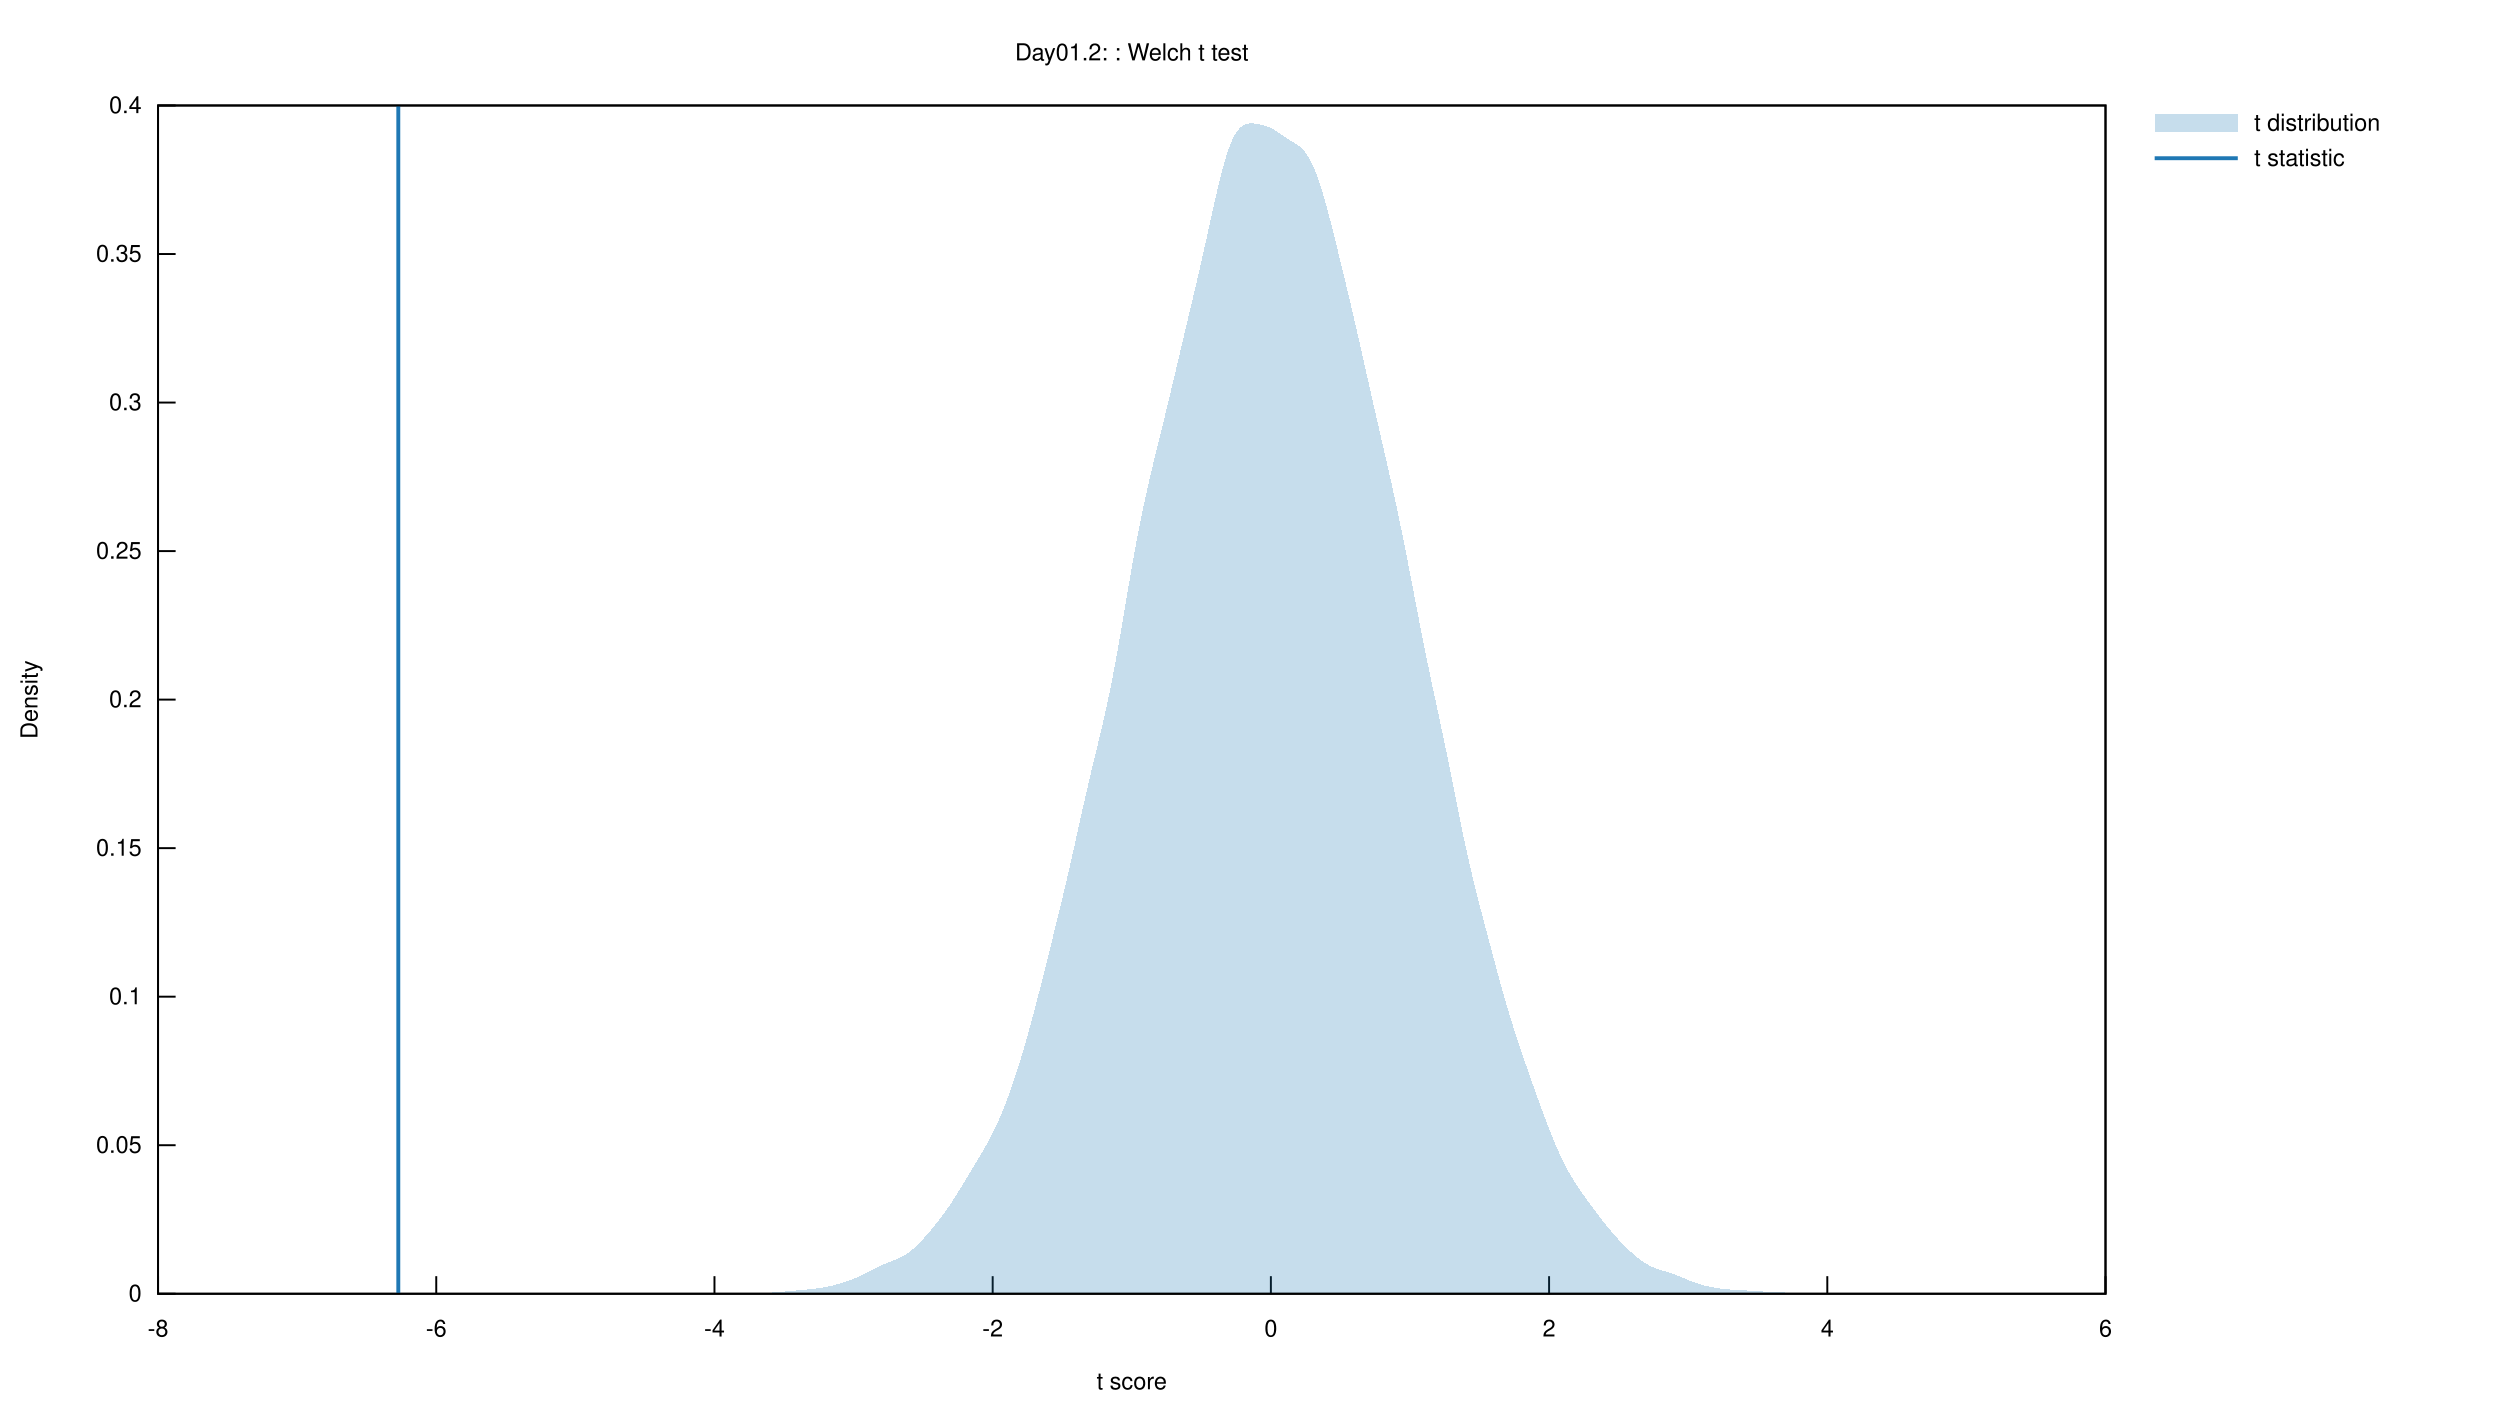
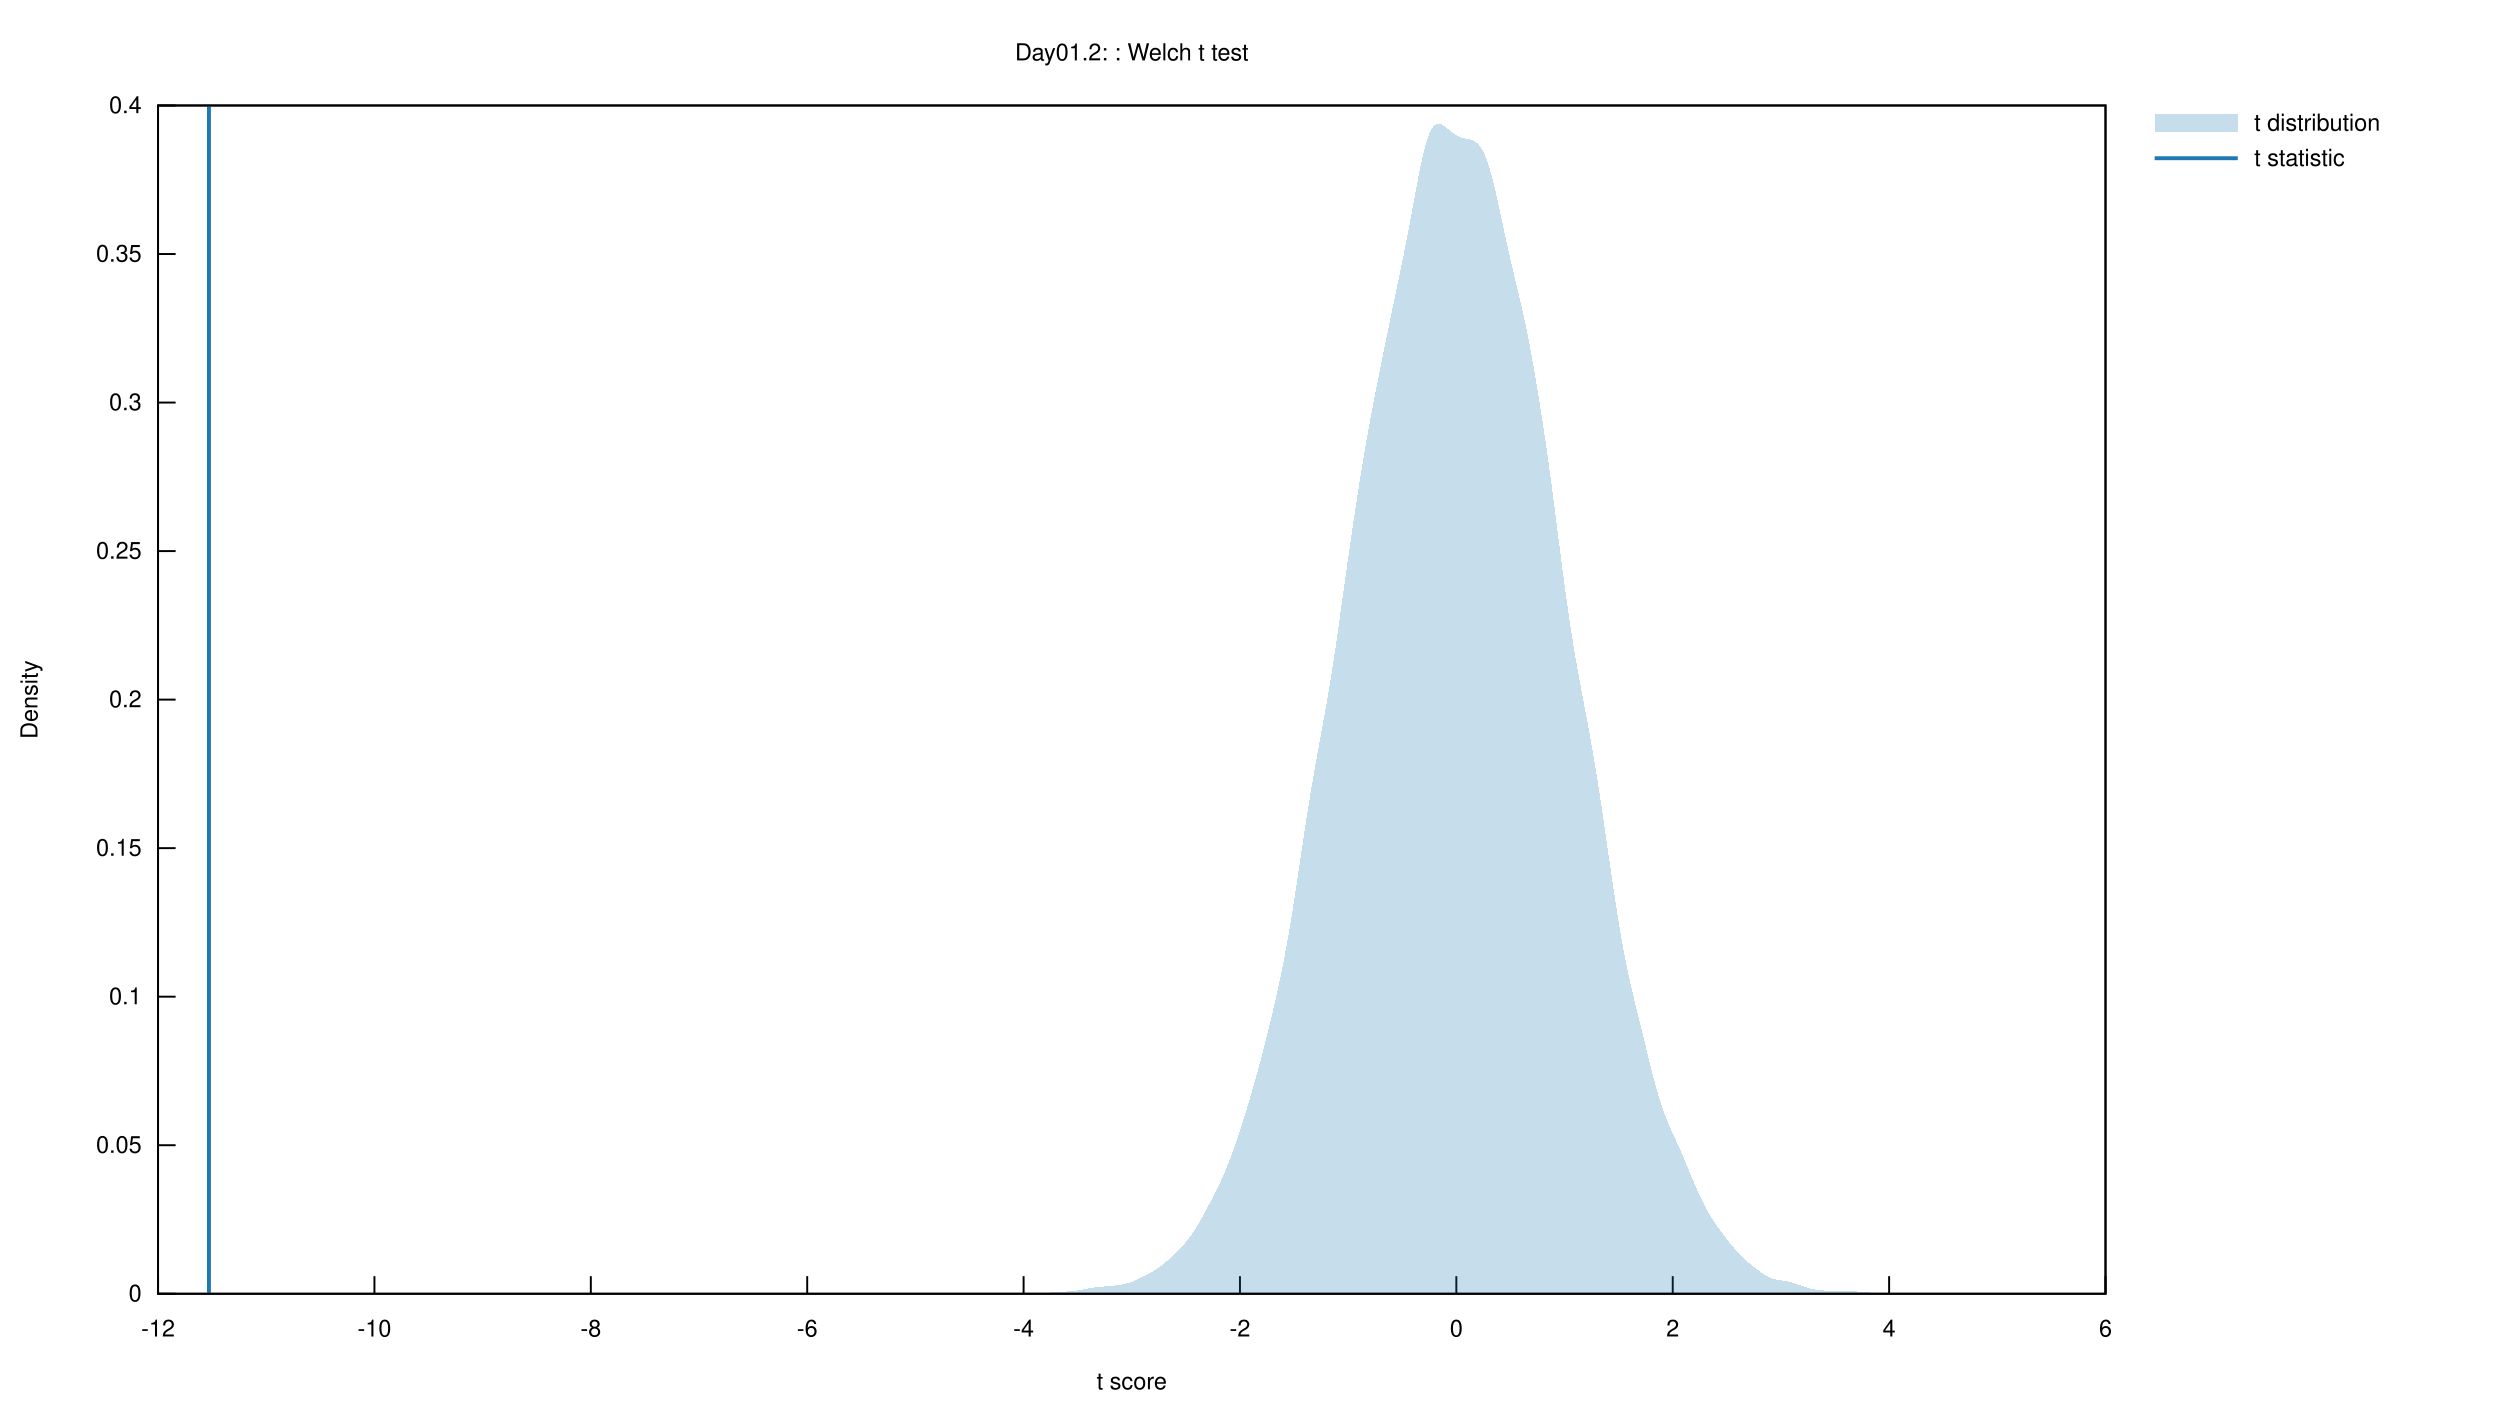
<svg xmlns="http://www.w3.org/2000/svg" xmlns:xlink="http://www.w3.org/1999/xlink" viewBox="0 0 1280 720">
  <g id="gnuplot_canvas">
    <rect x="0" y="0" width="1280" height="720" fill="none" />
    <defs>
      <circle id="gpDot" r="0.5" stroke-width="0.5" stroke="currentColor" />
      <path id="gpPt0" stroke-width="0.222" stroke="currentColor" d="M-1,0 h2 M0,-1 v2" />
      <path id="gpPt1" stroke-width="0.222" stroke="currentColor" d="M-1,-1 L1,1 M1,-1 L-1,1" />
      <path id="gpPt2" stroke-width="0.222" stroke="currentColor" d="M-1,0 L1,0 M0,-1 L0,1 M-1,-1 L1,1 M-1,1 L1,-1" />
      <rect id="gpPt3" stroke-width="0.222" stroke="currentColor" x="-1" y="-1" width="2" height="2" />
      <rect id="gpPt4" stroke-width="0.222" stroke="currentColor" fill="currentColor" x="-1" y="-1" width="2" height="2" />
      <circle id="gpPt5" stroke-width="0.222" stroke="currentColor" cx="0" cy="0" r="1" />
      <use xlink:href="#gpPt5" id="gpPt6" fill="currentColor" stroke="none" />
      <path id="gpPt7" stroke-width="0.222" stroke="currentColor" d="M0,-1.33 L-1.33,0.67 L1.33,0.67 z" />
      <use xlink:href="#gpPt7" id="gpPt8" fill="currentColor" stroke="none" />
      <use xlink:href="#gpPt7" id="gpPt9" stroke="currentColor" transform="rotate(180)" />
      <use xlink:href="#gpPt9" id="gpPt10" fill="currentColor" stroke="none" />
      <use xlink:href="#gpPt3" id="gpPt11" stroke="currentColor" transform="rotate(45)" />
      <use xlink:href="#gpPt11" id="gpPt12" fill="currentColor" stroke="none" />
      <path id="gpPt13" stroke-width="0.222" stroke="currentColor" d="M0,1.330 L1.265,0.411 L0.782,-1.067 L-0.782,-1.076 L-1.265,0.411 z" />
      <use xlink:href="#gpPt13" id="gpPt14" fill="currentColor" stroke="none" />
      <filter id="textbox" filterUnits="objectBoundingBox" x="0" y="0" height="1" width="1">
        <feFlood flood-color="white" flood-opacity="1" result="bgnd" />
        <feComposite in="SourceGraphic" in2="bgnd" operator="atop" />
      </filter>
      <filter id="greybox" filterUnits="objectBoundingBox" x="0" y="0" height="1" width="1">
        <feFlood flood-color="lightgrey" flood-opacity="1" result="grey" />
        <feComposite in="SourceGraphic" in2="grey" operator="atop" />
      </filter>
    </defs>
    <g fill="none" color="white" stroke="currentColor" stroke-width="1.00" stroke-linecap="butt" stroke-linejoin="miter">
</g>
    <g fill="none" color="black" stroke="currentColor" stroke-width="1.00" stroke-linecap="butt" stroke-linejoin="miter">
      <path stroke="black" d="M80.92,662.40 L89.92,662.40  " />
      <g transform="translate(72.53,666.30)" stroke="none" fill="black" font-family="Helvetica" font-size="12.00" text-anchor="end">
        <text>
          <tspan font-family="Helvetica"> 0</tspan>
        </text>
      </g>
    </g>
    <g fill="none" color="black" stroke="currentColor" stroke-width="1.00" stroke-linecap="butt" stroke-linejoin="miter">
      <path stroke="black" d="M80.92,586.35 L89.92,586.35  " />
      <g transform="translate(72.53,590.25)" stroke="none" fill="black" font-family="Helvetica" font-size="12.00" text-anchor="end">
        <text>
          <tspan font-family="Helvetica"> 0.05</tspan>
        </text>
      </g>
    </g>
    <g fill="none" color="black" stroke="currentColor" stroke-width="1.00" stroke-linecap="butt" stroke-linejoin="miter">
      <path stroke="black" d="M80.92,510.30 L89.92,510.30  " />
      <g transform="translate(72.53,514.20)" stroke="none" fill="black" font-family="Helvetica" font-size="12.00" text-anchor="end">
        <text>
          <tspan font-family="Helvetica"> 0.1</tspan>
        </text>
      </g>
    </g>
    <g fill="none" color="black" stroke="currentColor" stroke-width="1.00" stroke-linecap="butt" stroke-linejoin="miter">
      <path stroke="black" d="M80.92,434.25 L89.92,434.25  " />
      <g transform="translate(72.53,438.15)" stroke="none" fill="black" font-family="Helvetica" font-size="12.00" text-anchor="end">
        <text>
          <tspan font-family="Helvetica"> 0.15</tspan>
        </text>
      </g>
    </g>
    <g fill="none" color="black" stroke="currentColor" stroke-width="1.00" stroke-linecap="butt" stroke-linejoin="miter">
      <path stroke="black" d="M80.92,358.20 L89.92,358.20  " />
      <g transform="translate(72.53,362.10)" stroke="none" fill="black" font-family="Helvetica" font-size="12.00" text-anchor="end">
        <text>
          <tspan font-family="Helvetica"> 0.2</tspan>
        </text>
      </g>
    </g>
    <g fill="none" color="black" stroke="currentColor" stroke-width="1.00" stroke-linecap="butt" stroke-linejoin="miter">
      <path stroke="black" d="M80.92,282.16 L89.92,282.16  " />
      <g transform="translate(72.53,286.06)" stroke="none" fill="black" font-family="Helvetica" font-size="12.00" text-anchor="end">
        <text>
          <tspan font-family="Helvetica"> 0.25</tspan>
        </text>
      </g>
    </g>
    <g fill="none" color="black" stroke="currentColor" stroke-width="1.00" stroke-linecap="butt" stroke-linejoin="miter">
      <path stroke="black" d="M80.92,206.11 L89.92,206.11  " />
      <g transform="translate(72.53,210.01)" stroke="none" fill="black" font-family="Helvetica" font-size="12.00" text-anchor="end">
        <text>
          <tspan font-family="Helvetica"> 0.3</tspan>
        </text>
      </g>
    </g>
    <g fill="none" color="black" stroke="currentColor" stroke-width="1.00" stroke-linecap="butt" stroke-linejoin="miter">
      <path stroke="black" d="M80.92,130.06 L89.92,130.06  " />
      <g transform="translate(72.53,133.96)" stroke="none" fill="black" font-family="Helvetica" font-size="12.00" text-anchor="end">
        <text>
          <tspan font-family="Helvetica"> 0.35</tspan>
        </text>
      </g>
    </g>
    <g fill="none" color="black" stroke="currentColor" stroke-width="1.00" stroke-linecap="butt" stroke-linejoin="miter">
      <path stroke="black" d="M80.92,54.01 L89.92,54.01  " />
      <g transform="translate(72.53,57.91)" stroke="none" fill="black" font-family="Helvetica" font-size="12.00" text-anchor="end">
        <text>
          <tspan font-family="Helvetica"> 0.4</tspan>
        </text>
      </g>
    </g>
    <g fill="none" color="black" stroke="currentColor" stroke-width="1.00" stroke-linecap="butt" stroke-linejoin="miter">
      <path stroke="black" d="M80.92,662.40 L80.92,653.40  " />
      <g transform="translate(80.92,684.30)" stroke="none" fill="black" font-family="Helvetica" font-size="12.00" text-anchor="middle">
        <text>
+           <tspan font-family="Helvetica">-12</tspan>
+         </text>
+       </g>
+     </g>
+     <g fill="none" color="black" stroke="currentColor" stroke-width="1.00" stroke-linecap="butt" stroke-linejoin="miter">
+       <path stroke="black" d="M191.71,662.40 L191.71,653.40  " />
+       <g transform="translate(191.71,684.30)" stroke="none" fill="black" font-family="Helvetica" font-size="12.00" text-anchor="middle">
+         <text>
+           <tspan font-family="Helvetica">-10</tspan>
+         </text>
+       </g>
+     </g>
+     <g fill="none" color="black" stroke="currentColor" stroke-width="1.00" stroke-linecap="butt" stroke-linejoin="miter">
+       <path stroke="black" d="M302.50,662.40 L302.50,653.40  " />
+       <g transform="translate(302.50,684.30)" stroke="none" fill="black" font-family="Helvetica" font-size="12.00" text-anchor="middle">
+         <text>
          <tspan font-family="Helvetica">-8</tspan>
        </text>
      </g>
    </g>
    <g fill="none" color="black" stroke="currentColor" stroke-width="1.00" stroke-linecap="butt" stroke-linejoin="miter">
-       <path stroke="black" d="M223.36,662.40 L223.36,653.40  " />
-       <g transform="translate(223.36,684.30)" stroke="none" fill="black" font-family="Helvetica" font-size="12.00" text-anchor="middle">
+       <path stroke="black" d="M413.29,662.40 L413.29,653.40  " />
+       <g transform="translate(413.29,684.30)" stroke="none" fill="black" font-family="Helvetica" font-size="12.00" text-anchor="middle">
        <text>
          <tspan font-family="Helvetica">-6</tspan>
        </text>
      </g>
    </g>
    <g fill="none" color="black" stroke="currentColor" stroke-width="1.00" stroke-linecap="butt" stroke-linejoin="miter">
-       <path stroke="black" d="M365.81,662.40 L365.81,653.40  " />
-       <g transform="translate(365.81,684.30)" stroke="none" fill="black" font-family="Helvetica" font-size="12.00" text-anchor="middle">
+       <path stroke="black" d="M524.08,662.40 L524.08,653.40  " />
+       <g transform="translate(524.08,684.30)" stroke="none" fill="black" font-family="Helvetica" font-size="12.00" text-anchor="middle">
        <text>
          <tspan font-family="Helvetica">-4</tspan>
        </text>
      </g>
    </g>
    <g fill="none" color="black" stroke="currentColor" stroke-width="1.00" stroke-linecap="butt" stroke-linejoin="miter">
-       <path stroke="black" d="M508.25,662.40 L508.25,653.40  " />
-       <g transform="translate(508.25,684.30)" stroke="none" fill="black" font-family="Helvetica" font-size="12.00" text-anchor="middle">
+       <path stroke="black" d="M634.86,662.40 L634.86,653.40  " />
+       <g transform="translate(634.86,684.30)" stroke="none" fill="black" font-family="Helvetica" font-size="12.00" text-anchor="middle">
        <text>
          <tspan font-family="Helvetica">-2</tspan>
        </text>
      </g>
    </g>
    <g fill="none" color="black" stroke="currentColor" stroke-width="1.00" stroke-linecap="butt" stroke-linejoin="miter">
-       <path stroke="black" d="M650.69,662.40 L650.69,653.40  " />
-       <g transform="translate(650.69,684.30)" stroke="none" fill="black" font-family="Helvetica" font-size="12.00" text-anchor="middle">
+       <path stroke="black" d="M745.65,662.40 L745.65,653.40  " />
+       <g transform="translate(745.65,684.30)" stroke="none" fill="black" font-family="Helvetica" font-size="12.00" text-anchor="middle">
        <text>
          <tspan font-family="Helvetica"> 0</tspan>
        </text>
      </g>
    </g>
    <g fill="none" color="black" stroke="currentColor" stroke-width="1.00" stroke-linecap="butt" stroke-linejoin="miter">
-       <path stroke="black" d="M793.13,662.40 L793.13,653.40  " />
-       <g transform="translate(793.13,684.30)" stroke="none" fill="black" font-family="Helvetica" font-size="12.00" text-anchor="middle">
+       <path stroke="black" d="M856.44,662.40 L856.44,653.40  " />
+       <g transform="translate(856.44,684.30)" stroke="none" fill="black" font-family="Helvetica" font-size="12.00" text-anchor="middle">
        <text>
          <tspan font-family="Helvetica"> 2</tspan>
        </text>
      </g>
    </g>
    <g fill="none" color="black" stroke="currentColor" stroke-width="1.00" stroke-linecap="butt" stroke-linejoin="miter">
-       <path stroke="black" d="M935.58,662.40 L935.58,653.40  " />
-       <g transform="translate(935.58,684.30)" stroke="none" fill="black" font-family="Helvetica" font-size="12.00" text-anchor="middle">
+       <path stroke="black" d="M967.23,662.40 L967.23,653.40  " />
+       <g transform="translate(967.23,684.30)" stroke="none" fill="black" font-family="Helvetica" font-size="12.00" text-anchor="middle">
        <text>
          <tspan font-family="Helvetica"> 4</tspan>
        </text>
      </g>
    </g>
    <g fill="none" color="black" stroke="currentColor" stroke-width="1.00" stroke-linecap="butt" stroke-linejoin="miter">
      <path stroke="black" d="M1078.02,662.40 L1078.02,653.40  " />
      <g transform="translate(1078.02,684.30)" stroke="none" fill="black" font-family="Helvetica" font-size="12.00" text-anchor="middle">
        <text>
          <tspan font-family="Helvetica"> 6</tspan>
        </text>
      </g>
    </g>
    <g fill="none" color="black" stroke="currentColor" stroke-width="1.00" stroke-linecap="butt" stroke-linejoin="miter">
</g>
    <g fill="none" color="black" stroke="currentColor" stroke-width="1.00" stroke-linecap="butt" stroke-linejoin="miter">
      <path stroke="black" d="M80.92,54.01 L80.92,662.40 L1078.02,662.40 L1078.02,54.01 L80.92,54.01 Z  " />
    </g>
    <g fill="none" color="black" stroke="currentColor" stroke-width="1.00" stroke-linecap="butt" stroke-linejoin="miter">
      <g transform="translate(19.18,358.21) rotate(270)" stroke="none" fill="black" font-family="Helvetica" font-size="12.00" text-anchor="middle">
        <text>
          <tspan font-family="Helvetica">Density</tspan>
        </text>
      </g>
    </g>
    <g fill="none" color="black" stroke="currentColor" stroke-width="1.00" stroke-linecap="butt" stroke-linejoin="miter">
      <g transform="translate(579.47,711.30)" stroke="none" fill="black" font-family="Helvetica" font-size="12.00" text-anchor="middle">
        <text>
          <tspan font-family="Helvetica">t score</tspan>
        </text>
      </g>
    </g>
    <g fill="none" color="black" stroke="currentColor" stroke-width="1.00" stroke-linecap="butt" stroke-linejoin="miter">
</g>
    <g id="gnuplot_plot_1">
      <g fill="none" color="black" stroke="currentColor" stroke-width="1.00" stroke-linecap="butt" stroke-linejoin="miter">
        <g transform="translate(1154.14,66.91)" stroke="none" fill="black" font-family="Helvetica" font-size="12.00" text-anchor="start">
          <text>
            <tspan font-family="Helvetica">t distribution</tspan>
          </text>
        </g>
      </g>
      <g fill="none" color="black" stroke="currentColor" stroke-width="1.00" stroke-linecap="butt" stroke-linejoin="miter">
        <g stroke="none" shape-rendering="crispEdges">
          <polygon fill="rgb( 31, 120, 180)" fill-opacity="0.25" points="1103.19,67.51 1145.75,67.51 1145.75,58.51 1103.19,58.51 " />
-           <polygon fill="rgb( 31, 120, 180)" fill-opacity="0.25" points="345.30,662.40 346.54,662.40 347.78,662.40 349.01,662.40 350.25,662.39 351.48,662.39 352.72,662.39 353.95,662.38 355.19,662.37 356.42,662.36 357.66,662.35 358.90,662.34 360.13,662.32 361.37,662.30 362.60,662.28 363.84,662.25 365.07,662.23 366.31,662.20 367.55,662.17 368.78,662.14 370.02,662.12 371.25,662.09 372.49,662.07 373.72,662.04 374.96,662.02 376.19,662.01 377.43,661.99 378.67,661.98 379.90,661.98 381.14,661.98 382.37,661.98 383.61,661.98 384.84,661.98 386.08,661.98 387.32,661.98 388.55,661.97 389.79,661.95 391.02,661.92 392.26,661.89 393.49,661.84 394.73,661.79 395.96,661.72 397.20,661.64 398.44,661.55 399.67,661.46 400.91,661.35 402.14,661.24 403.38,661.13 404.61,661.01 405.85,660.89 407.09,660.77 408.32,660.65 409.56,660.53 410.79,660.42 412.03,660.31 413.26,660.19 414.50,660.08 415.73,659.96 416.97,659.83 418.21,659.68 419.44,659.52 420.68,659.33 421.91,659.12 423.15,658.89 424.38,658.63 425.62,658.34 426.86,658.03 428.09,657.70 429.33,657.35 430.56,656.98 431.80,656.59 433.03,656.18 434.27,655.76 435.50,655.31 436.74,654.84 437.98,654.35 439.21,653.82 440.45,653.26 441.68,652.67 442.92,652.05 444.15,651.42 445.39,650.77 446.63,650.12 447.86,649.48 449.10,648.86 450.33,648.27 451.57,647.71 452.80,647.17 454.04,646.67 455.28,646.18 456.51,645.71 457.75,645.22 458.98,644.72 460.22,644.17 461.45,643.56 462.69,642.89 463.92,642.13 465.16,641.28 466.40,640.34 467.63,639.31 468.87,638.19 470.10,637.00 471.34,635.74 472.57,634.41 473.81,633.04 475.05,631.63 476.28,630.18 477.52,628.71 478.75,627.20 479.99,625.65 481.22,624.07 482.46,622.43 483.69,620.75 484.93,619.01 486.17,617.20 487.40,615.34 488.64,613.42 489.87,611.45 491.11,609.45 492.34,607.41 493.58,605.36 494.82,603.30 496.05,601.24 497.29,599.19 498.52,597.14 499.76,595.09 500.99,593.04 502.23,590.96 503.46,588.85 504.70,586.69 505.94,584.45 507.17,582.13 508.41,579.71 509.64,577.17 510.88,574.51 512.11,571.70 513.35,568.76 514.59,565.66 515.82,562.42 517.06,559.04 518.29,555.51 519.53,551.84 520.76,548.04 522.00,544.11 523.23,540.06 524.47,535.88 525.71,531.59 526.94,527.18 528.18,522.66 529.41,518.04 530.65,513.32 531.88,508.51 533.12,503.64 534.36,498.72 535.59,493.77 536.83,488.80 538.06,483.82 539.30,478.83 540.53,473.83 541.77,468.81 543.00,463.75 544.24,458.62 545.48,453.41 546.71,448.11 547.95,442.71 549.18,437.23 550.42,431.68 551.65,426.10 552.89,420.52 554.13,414.96 555.36,409.48 556.60,404.08 557.83,398.78 559.07,393.56 560.30,388.43 561.54,383.32 562.77,378.20 564.01,373.00 565.25,367.66 566.48,362.12 567.72,356.34 568.95,350.27 570.19,343.91 571.42,337.26 572.66,330.36 573.90,323.24 575.13,315.99 576.37,308.68 577.60,301.39 578.84,294.19 580.07,287.15 581.31,280.33 582.54,273.75 583.78,267.44 585.02,261.39 586.25,255.59 587.49,250.02 588.72,244.63 589.96,239.40 591.19,234.27 592.43,229.21 593.67,224.19 594.90,219.16 596.14,214.12 597.37,209.03 598.61,203.91 599.84,198.74 601.08,193.53 602.31,188.30 603.55,183.05 604.79,177.80 606.02,172.55 607.26,167.32 608.49,162.10 609.73,156.88 610.96,151.65 612.20,146.40 613.44,141.10 614.67,135.73 615.91,130.29 617.14,124.77 618.38,119.19 619.61,113.58 620.85,107.98 622.09,102.46 623.32,97.08 624.56,91.93 625.79,87.09 627.03,82.63 628.26,78.60 629.50,75.06 630.73,72.02 631.97,69.49 633.21,67.47 634.44,65.90 635.68,64.76 636.91,63.98 638.15,63.50 639.38,63.25 640.62,63.18 641.86,63.23 643.09,63.36 644.33,63.56 645.56,63.80 646.80,64.10 648.03,64.46 649.27,64.90 650.50,65.43 651.74,66.06 652.98,66.79 654.21,67.58 655.45,68.43 656.68,69.29 657.92,70.14 659.15,70.95 660.39,71.74 661.63,72.49 662.86,73.26 664.10,74.07 665.33,74.99 666.57,76.08 667.80,77.41 669.04,79.01 670.27,80.95 671.51,83.25 672.75,85.93 673.98,89.00 675.22,92.44 676.45,96.22 677.69,100.32 678.92,104.69 680.16,109.28 681.40,114.05 682.63,118.94 683.87,123.92 685.10,128.95 686.34,134.02 687.57,139.11 688.81,144.23 690.04,149.38 691.28,154.58 692.52,159.84 693.75,165.16 694.99,170.55 696.22,176.00 697.46,181.49 698.69,187.01 699.93,192.53 701.17,198.04 702.40,203.51 703.64,208.95 704.87,214.35 706.11,219.72 707.34,225.08 708.58,230.44 709.81,235.84 711.05,241.29 712.29,246.81 713.52,252.41 714.76,258.13 715.99,263.96 717.23,269.90 718.46,275.97 719.70,282.15 720.94,288.44 722.17,294.80 723.41,301.22 724.64,307.66 725.88,314.08 727.11,320.45 728.35,326.74 729.58,332.92 730.82,338.99 732.06,344.93 733.29,350.78 734.53,356.55 735.76,362.29 737.00,368.04 738.23,373.84 739.47,379.71 740.71,385.68 741.94,391.75 743.18,397.90 744.41,404.10 745.65,410.31 746.88,416.48 748.12,422.56 749.35,428.51 750.59,434.28 751.83,439.86 753.06,445.25 754.30,450.45 755.53,455.48 756.77,460.37 758.00,465.16 759.24,469.89 760.48,474.57 761.71,479.23 762.95,483.89 764.18,488.53 765.42,493.15 766.65,497.73 767.89,502.26 769.12,506.70 770.36,511.06 771.60,515.31 772.83,519.45 774.07,523.47 775.30,527.39 776.54,531.21 777.77,534.94 779.01,538.60 780.25,542.21 781.48,545.77 782.72,549.31 783.95,552.82 785.19,556.31 786.42,559.78 787.66,563.22 788.89,566.63 790.13,570.00 791.37,573.32 792.60,576.57 793.84,579.74 795.07,582.82 796.31,585.79 797.54,588.65 798.78,591.38 800.02,593.98 801.25,596.45 802.49,598.79 803.72,601.01 804.96,603.10 806.19,605.10 807.43,607.02 808.67,608.86 809.90,610.64 811.14,612.39 812.37,614.11 813.61,615.80 814.84,617.48 816.08,619.14 817.31,620.79 818.55,622.42 819.79,624.04 821.02,625.62 822.26,627.18 823.49,628.70 824.73,630.19 825.96,631.63 827.20,633.03 828.44,634.39 829.67,635.71 830.91,636.99 832.14,638.22 833.38,639.42 834.61,640.58 835.85,641.70 837.08,642.77 838.32,643.79 839.56,644.75 840.79,645.65 842.03,646.48 843.26,647.24 844.50,647.92 845.73,648.53 846.97,649.07 848.21,649.54 849.44,649.97 850.68,650.37 851.91,650.75 853.15,651.12 854.38,651.50 855.62,651.90 856.85,652.32 858.09,652.78 859.33,653.26 860.56,653.76 861.80,654.28 863.03,654.80 864.27,655.31 865.50,655.82 866.74,656.29 867.98,656.75 869.21,657.17 870.45,657.56 871.68,657.91 872.92,658.24 874.15,658.54 875.39,658.81 876.62,659.06 877.86,659.28 879.10,659.48 880.33,659.66 881.57,659.81 882.80,659.95 884.04,660.07 885.27,660.17 886.51,660.26 887.75,660.34 888.98,660.41 890.22,660.48 891.45,660.55 892.69,660.62 893.92,660.69 895.16,660.76 896.39,660.84 897.63,660.92 898.87,661.00 900.10,661.09 901.34,661.17 902.57,661.25 903.81,661.33 905.04,661.41 906.28,661.47 907.52,661.54 908.75,661.59 909.99,661.64 911.22,661.68 912.46,661.72 913.69,661.75 914.93,661.78 916.16,661.81 917.40,661.84 918.64,661.87 919.87,661.91 921.11,661.94 922.34,661.97 923.58,662.01 924.81,662.04 926.05,662.08 927.29,662.11 928.52,662.13 929.76,662.16 930.99,662.18 932.23,662.20 933.46,662.21 934.70,662.22 935.93,662.24 937.17,662.25 938.41,662.26 939.64,662.27 940.88,662.28 942.11,662.29 943.35,662.31 944.58,662.32 945.82,662.33 947.06,662.34 948.29,662.35 949.53,662.36 950.76,662.37 952.00,662.38 953.23,662.38 954.47,662.39 955.70,662.39 956.94,662.39 958.18,662.40 959.41,662.40 960.65,662.40 961.88,662.40 961.88,662.40 960.65,662.40 959.41,662.40 958.18,662.40 956.94,662.40 955.70,662.40 954.47,662.40 953.23,662.40 952.00,662.40 950.76,662.40 949.53,662.40 948.29,662.40 947.06,662.40 945.82,662.40 944.58,662.40 943.35,662.40 942.11,662.40 940.88,662.40 939.64,662.40 938.41,662.40 937.17,662.40 935.93,662.40 934.70,662.40 933.46,662.40 932.23,662.40 930.99,662.40 929.76,662.40 928.52,662.40 927.29,662.40 926.05,662.40 924.81,662.40 923.58,662.40 922.34,662.40 921.11,662.40 919.87,662.40 918.64,662.40 917.40,662.40 916.16,662.40 914.93,662.40 913.69,662.40 912.46,662.40 911.22,662.40 909.99,662.40 908.75,662.40 907.52,662.40 906.28,662.40 905.04,662.40 903.81,662.40 902.57,662.40 901.34,662.40 900.10,662.40 898.87,662.40 897.63,662.40 896.39,662.40 895.16,662.40 893.92,662.40 892.69,662.40 891.45,662.40 890.22,662.40 888.98,662.40 887.75,662.40 886.51,662.40 885.27,662.40 884.04,662.40 882.80,662.40 881.57,662.40 880.33,662.40 879.10,662.40 877.86,662.40 876.62,662.40 875.39,662.40 874.15,662.40 872.92,662.40 871.68,662.40 870.45,662.40 869.21,662.40 867.98,662.40 866.74,662.40 865.50,662.40 864.27,662.40 863.03,662.40 861.80,662.40 860.56,662.40 859.33,662.40 858.09,662.40 856.85,662.40 855.62,662.40 854.38,662.40 853.15,662.40 851.91,662.40 850.68,662.40 849.44,662.40 848.21,662.40 846.97,662.40 845.73,662.40 844.50,662.40 843.26,662.40 842.03,662.40 840.79,662.40 839.56,662.40 838.32,662.40 837.08,662.40 835.85,662.40 834.61,662.40 833.38,662.40 832.14,662.40 830.91,662.40 829.67,662.40 828.44,662.40 827.20,662.40 825.96,662.40 824.73,662.40 823.49,662.40 822.26,662.40 821.02,662.40 819.79,662.40 818.55,662.40 817.31,662.40 816.08,662.40 814.84,662.40 813.61,662.40 812.37,662.40 811.14,662.40 809.90,662.40 808.67,662.40 807.43,662.40 806.19,662.40 804.96,662.40 803.72,662.40 802.49,662.40 801.25,662.40 800.02,662.40 798.78,662.40 797.54,662.40 796.31,662.40 795.07,662.40 793.84,662.40 792.60,662.40 791.37,662.40 790.13,662.40 788.89,662.40 787.66,662.40 786.42,662.40 785.19,662.40 783.95,662.40 782.72,662.40 781.48,662.40 780.25,662.40 779.01,662.40 777.77,662.40 776.54,662.40 775.30,662.40 774.07,662.40 772.83,662.40 771.60,662.40 770.36,662.40 769.12,662.40 767.89,662.40 766.65,662.40 765.42,662.40 764.18,662.40 762.95,662.40 761.71,662.40 760.48,662.40 759.24,662.40 758.00,662.40 756.77,662.40 755.53,662.40 754.30,662.40 753.06,662.40 751.83,662.40 750.59,662.40 749.35,662.40 748.12,662.40 746.88,662.40 745.65,662.40 744.41,662.40 743.18,662.40 741.94,662.40 740.71,662.40 739.47,662.40 738.23,662.40 737.00,662.40 735.76,662.40 734.53,662.40 733.29,662.40 732.06,662.40 730.82,662.40 729.58,662.40 728.35,662.40 727.11,662.40 725.88,662.40 724.64,662.40 723.41,662.40 722.17,662.40 720.94,662.40 719.70,662.40 718.46,662.40 717.23,662.40 715.99,662.40 714.76,662.40 713.52,662.40 712.29,662.40 711.05,662.40 709.81,662.40 708.58,662.40 707.34,662.40 706.11,662.40 704.87,662.40 703.64,662.40 702.40,662.40 701.17,662.40 699.93,662.40 698.69,662.40 697.46,662.40 696.22,662.40 694.99,662.40 693.75,662.40 692.52,662.40 691.28,662.40 690.04,662.40 688.81,662.40 687.57,662.40 686.34,662.40 685.10,662.40 683.87,662.40 682.63,662.40 681.40,662.40 680.16,662.40 678.92,662.40 677.69,662.40 676.45,662.40 675.22,662.40 673.98,662.40 672.75,662.40 671.51,662.40 670.27,662.40 669.04,662.40 667.80,662.40 666.57,662.40 665.33,662.40 664.10,662.40 662.86,662.40 661.63,662.40 660.39,662.40 659.15,662.40 657.92,662.40 656.68,662.40 655.45,662.40 654.21,662.40 652.98,662.40 651.74,662.40 650.50,662.40 649.27,662.40 648.03,662.40 646.80,662.40 645.56,662.40 644.33,662.40 643.09,662.40 641.86,662.40 640.62,662.40 639.38,662.40 638.15,662.40 636.91,662.40 635.68,662.40 634.44,662.40 633.21,662.40 631.97,662.40 630.73,662.40 629.50,662.40 628.26,662.40 627.03,662.40 625.79,662.40 624.56,662.40 623.32,662.40 622.09,662.40 620.85,662.40 619.61,662.40 618.38,662.40 617.14,662.40 615.91,662.40 614.67,662.40 613.44,662.40 612.20,662.40 610.96,662.40 609.73,662.40 608.49,662.40 607.26,662.40 606.02,662.40 604.79,662.40 603.55,662.40 602.31,662.40 601.08,662.40 599.84,662.40 598.61,662.40 597.37,662.40 596.14,662.40 594.90,662.40 593.67,662.40 592.43,662.40 591.19,662.40 589.96,662.40 588.72,662.40 587.49,662.40 586.25,662.40 585.02,662.40 583.78,662.40 582.54,662.40 581.31,662.40 580.07,662.40 578.84,662.40 577.60,662.40 576.37,662.40 575.13,662.40 573.90,662.40 572.66,662.40 571.42,662.40 570.19,662.40 568.95,662.40 567.72,662.40 566.48,662.40 565.25,662.40 564.01,662.40 562.77,662.40 561.54,662.40 560.30,662.40 559.07,662.40 557.83,662.40 556.60,662.40 555.36,662.40 554.13,662.40 552.89,662.40 551.65,662.40 550.42,662.40 549.18,662.40 547.95,662.40 546.71,662.40 545.48,662.40 544.24,662.40 543.00,662.40 541.77,662.40 540.53,662.40 539.30,662.40 538.06,662.40 536.83,662.40 535.59,662.40 534.36,662.40 533.12,662.40 531.88,662.40 530.65,662.40 529.41,662.40 528.18,662.40 526.94,662.40 525.71,662.40 524.47,662.40 523.23,662.40 522.00,662.40 520.76,662.40 519.53,662.40 518.29,662.40 517.06,662.40 515.82,662.40 514.59,662.40 513.35,662.40 512.11,662.40 510.88,662.40 509.64,662.40 508.41,662.40 507.17,662.40 505.94,662.40 504.70,662.40 503.46,662.40 502.23,662.40 500.99,662.40 499.76,662.40 498.52,662.40 497.29,662.40 496.05,662.40 494.82,662.40 493.58,662.40 492.34,662.40 491.11,662.40 489.87,662.40 488.64,662.40 487.40,662.40 486.17,662.40 484.93,662.40 483.69,662.40 482.46,662.40 481.22,662.40 479.99,662.40 478.75,662.40 477.52,662.40 476.28,662.40 475.05,662.40 473.81,662.40 472.57,662.40 471.34,662.40 470.10,662.40 468.87,662.40 467.63,662.40 466.40,662.40 465.16,662.40 463.92,662.40 462.69,662.40 461.45,662.40 460.22,662.40 458.98,662.40 457.75,662.40 456.51,662.40 455.28,662.40 454.04,662.40 452.80,662.40 451.57,662.40 450.33,662.40 449.10,662.40 447.86,662.40 446.63,662.40 445.39,662.40 444.15,662.40 442.92,662.40 441.68,662.40 440.45,662.40 439.21,662.40 437.98,662.40 436.74,662.40 435.50,662.40 434.27,662.40 433.03,662.40 431.80,662.40 430.56,662.40 429.33,662.40 428.09,662.40 426.86,662.40 425.62,662.40 424.38,662.40 423.15,662.40 421.91,662.40 420.68,662.40 419.44,662.40 418.21,662.40 416.97,662.40 415.73,662.40 414.50,662.40 413.26,662.40 412.03,662.40 410.79,662.40 409.56,662.40 408.32,662.40 407.09,662.40 405.85,662.40 404.61,662.40 403.38,662.40 402.14,662.40 400.91,662.40 399.67,662.40 398.44,662.40 397.20,662.40 395.96,662.40 394.73,662.40 393.49,662.40 392.26,662.40 391.02,662.40 389.79,662.40 388.55,662.40 387.32,662.40 386.08,662.40 384.84,662.40 383.61,662.40 382.37,662.40 381.14,662.40 379.90,662.40 378.67,662.40 377.43,662.40 376.19,662.40 374.96,662.40 373.72,662.40 372.49,662.40 371.25,662.40 370.02,662.40 368.78,662.40 367.55,662.40 366.31,662.40 365.07,662.40 363.84,662.40 362.60,662.40 361.37,662.40 360.13,662.40 358.90,662.40 357.66,662.40 356.42,662.40 355.19,662.40 353.95,662.40 352.72,662.40 351.48,662.40 350.25,662.40 349.01,662.40 347.78,662.40 346.54,662.40 345.30,662.40 " />
+           <polygon fill="rgb( 31, 120, 180)" fill-opacity="0.25" points="501.15,662.40 502.22,662.40 503.28,662.40 504.35,662.39 505.41,662.39 506.48,662.39 507.54,662.38 508.61,662.38 509.68,662.37 510.74,662.36 511.81,662.35 512.87,662.33 513.94,662.32 515.00,662.31 516.07,662.30 517.13,662.29 518.20,662.28 519.26,662.28 520.33,662.27 521.40,662.27 522.46,662.27 523.53,662.27 524.59,662.26 525.66,662.26 526.72,662.24 527.79,662.22 528.85,662.20 529.92,662.16 530.99,662.12 532.05,662.08 533.12,662.03 534.18,661.98 535.25,661.92 536.31,661.86 537.38,661.80 538.44,661.73 539.51,661.66 540.57,661.60 541.64,661.54 542.71,661.47 543.77,661.41 544.84,661.34 545.90,661.27 546.97,661.20 548.03,661.10 549.10,661.00 550.16,660.87 551.23,660.73 552.29,660.57 553.36,660.39 554.43,660.19 555.49,659.99 556.56,659.79 557.62,659.60 558.69,659.41 559.75,659.25 560.82,659.10 561.88,658.97 562.95,658.86 564.01,658.76 565.08,658.68 566.15,658.60 567.21,658.52 568.28,658.43 569.34,658.34 570.41,658.24 571.47,658.12 572.54,657.98 573.60,657.82 574.67,657.63 575.73,657.40 576.80,657.14 577.87,656.84 578.93,656.48 580.00,656.09 581.06,655.65 582.13,655.18 583.19,654.67 584.26,654.14 585.32,653.60 586.39,653.04 587.45,652.47 588.52,651.89 589.59,651.30 590.65,650.67 591.72,650.02 592.78,649.32 593.85,648.58 594.91,647.79 595.98,646.95 597.04,646.06 598.11,645.14 599.18,644.17 600.24,643.17 601.31,642.15 602.37,641.10 603.44,640.02 604.50,638.91 605.57,637.75 606.63,636.54 607.70,635.26 608.76,633.89 609.83,632.43 610.90,630.88 611.96,629.23 613.03,627.50 614.09,625.69 615.16,623.81 616.22,621.89 617.29,619.94 618.35,617.95 619.42,615.95 620.48,613.92 621.55,611.86 622.62,609.76 623.68,607.59 624.75,605.35 625.81,603.02 626.88,600.59 627.94,598.04 629.01,595.38 630.07,592.61 631.14,589.72 632.20,586.73 633.27,583.63 634.34,580.44 635.40,577.16 636.47,573.80 637.53,570.36 638.60,566.85 639.66,563.28 640.73,559.65 641.79,555.96 642.86,552.20 643.92,548.36 644.99,544.45 646.06,540.45 647.12,536.36 648.19,532.17 649.25,527.89 650.32,523.52 651.38,519.06 652.45,514.49 653.51,509.80 654.58,504.97 655.65,499.96 656.71,494.74 657.78,489.26 658.84,483.50 659.91,477.44 660.97,471.09 662.04,464.46 663.10,457.61 664.17,450.59 665.23,443.47 666.30,436.33 667.37,429.24 668.43,422.25 669.50,415.42 670.56,408.78 671.63,402.34 672.69,396.11 673.76,390.06 674.82,384.16 675.89,378.36 676.95,372.58 678.02,366.76 679.09,360.80 680.15,354.64 681.22,348.22 682.28,341.50 683.35,334.49 684.41,327.22 685.48,319.75 686.54,312.14 687.61,304.48 688.67,296.83 689.74,289.26 690.81,281.81 691.87,274.49 692.94,267.31 694.00,260.26 695.07,253.36 696.13,246.61 697.20,240.00 698.26,233.57 699.33,227.31 700.39,221.25 701.46,215.38 702.53,209.68 703.59,204.15 704.66,198.73 705.72,193.39 706.79,188.10 707.85,182.84 708.92,177.58 709.98,172.35 711.05,167.13 712.11,161.96 713.18,156.82 714.25,151.73 715.31,146.66 716.38,141.58 717.44,136.46 718.51,131.24 719.57,125.90 720.64,120.42 721.70,114.80 722.77,109.07 723.84,103.28 724.90,97.52 725.97,91.88 727.03,86.49 728.10,81.48 729.16,76.96 730.23,73.03 731.29,69.76 732.36,67.20 733.42,65.33 734.49,64.11 735.56,63.47 736.62,63.32 737.69,63.55 738.75,64.07 739.82,64.78 740.88,65.60 741.95,66.47 743.01,67.33 744.08,68.15 745.14,68.88 746.21,69.51 747.28,70.03 748.34,70.43 749.41,70.74 750.47,70.97 751.54,71.17 752.60,71.39 753.67,71.69 754.73,72.15 755.80,72.82 756.86,73.78 757.93,75.09 759.00,76.81 760.06,78.97 761.13,81.59 762.19,84.68 763.26,88.23 764.32,92.21 765.39,96.55 766.45,101.18 767.52,106.03 768.58,111.01 769.65,116.02 770.72,121.00 771.78,125.89 772.85,130.65 773.91,135.27 774.98,139.77 776.04,144.21 777.11,148.63 778.17,153.11 779.24,157.72 780.31,162.52 781.37,167.55 782.44,172.85 783.50,178.42 784.57,184.25 785.63,190.31 786.70,196.60 787.76,203.08 788.83,209.75 789.89,216.62 790.96,223.71 792.03,231.03 793.09,238.60 794.16,246.41 795.22,254.45 796.29,262.67 797.35,271.00 798.42,279.36 799.48,287.66 800.55,295.80 801.61,303.71 802.68,311.31 803.75,318.58 804.81,325.49 805.88,332.05 806.94,338.31 808.01,344.30 809.07,350.10 810.14,355.76 811.20,361.38 812.27,367.02 813.33,372.75 814.40,378.63 815.47,384.70 816.53,391.00 817.60,397.54 818.66,404.30 819.73,411.29 820.79,418.45 821.86,425.76 822.92,433.14 823.99,440.55 825.05,447.91 826.12,455.15 827.19,462.19 828.25,468.99 829.32,475.48 830.38,481.63 831.45,487.42 832.51,492.86 833.58,497.97 834.64,502.81 835.71,507.42 836.77,511.88 837.84,516.25 838.91,520.58 839.97,524.90 841.04,529.25 842.10,533.63 843.17,538.02 844.23,542.39 845.30,546.69 846.36,550.89 847.43,554.92 848.50,558.75 849.56,562.35 850.63,565.68 851.69,568.77 852.76,571.63 853.82,574.28 854.89,576.78 855.95,579.17 857.02,581.51 858.08,583.84 859.15,586.18 860.22,588.58 861.28,591.02 862.35,593.52 863.41,596.07 864.48,598.64 865.54,601.21 866.61,603.77 867.67,606.28 868.74,608.74 869.80,611.11 870.87,613.40 871.94,615.60 873.00,617.69 874.07,619.68 875.13,621.56 876.20,623.33 877.26,625.02 878.33,626.61 879.39,628.13 880.46,629.60 881.52,631.02 882.59,632.42 883.66,633.81 884.72,635.18 885.79,636.53 886.85,637.86 887.92,639.16 888.98,640.41 890.05,641.59 891.11,642.71 892.18,643.75 893.24,644.72 894.31,645.65 895.38,646.53 896.44,647.39 897.51,648.24 898.57,649.09 899.64,649.92 900.70,650.74 901.77,651.53 902.83,652.28 903.90,652.95 904.96,653.55 906.03,654.06 907.10,654.47 908.16,654.80 909.23,655.06 910.29,655.26 911.36,655.43 912.42,655.59 913.49,655.76 914.55,655.95 915.62,656.17 916.69,656.43 917.75,656.73 918.82,657.07 919.88,657.43 920.95,657.81 922.01,658.19 923.08,658.57 924.14,658.93 925.21,659.27 926.27,659.57 927.34,659.85 928.41,660.08 929.47,660.27 930.54,660.43 931.60,660.56 932.67,660.65 933.73,660.72 934.80,660.77 935.86,660.80 936.93,660.82 937.99,660.84 939.06,660.85 940.13,660.85 941.19,660.86 942.26,660.87 943.32,660.89 944.39,660.91 945.45,660.94 946.52,660.99 947.58,661.04 948.65,661.10 949.71,661.17 950.78,661.25 951.85,661.34 952.91,661.43 953.98,661.52 955.04,661.62 956.11,661.71 957.17,661.80 958.24,661.89 959.30,661.97 960.37,662.04 961.43,662.11 962.50,662.16 963.57,662.20 964.63,662.24 965.70,662.27 966.76,662.29 967.83,662.30 968.89,662.32 969.96,662.32 971.02,662.33 972.09,662.33 973.16,662.34 974.22,662.34 975.29,662.34 976.35,662.34 977.42,662.34 978.48,662.34 979.55,662.34 980.61,662.34 981.68,662.34 982.74,662.35 983.81,662.35 984.88,662.36 985.94,662.36 987.01,662.36 988.07,662.36 989.14,662.36 990.20,662.36 991.27,662.36 992.33,662.35 993.40,662.35 994.46,662.35 995.53,662.34 996.60,662.34 997.66,662.34 998.73,662.34 999.79,662.34 1000.86,662.34 1001.92,662.34 1002.99,662.33 1004.05,662.33 1005.12,662.31 1006.18,662.30 1007.25,662.27 1008.32,662.25 1009.38,662.22 1010.45,662.19 1011.51,662.16 1012.58,662.14 1013.64,662.12 1014.71,662.11 1015.77,662.11 1016.84,662.12 1017.90,662.14 1018.97,662.17 1020.04,662.19 1021.10,662.23 1022.17,662.26 1023.23,662.29 1024.30,662.31 1025.36,662.34 1026.43,662.35 1027.49,662.37 1028.56,662.38 1029.62,662.39 1030.69,662.39 1031.76,662.39 1032.82,662.40 1032.82,662.40 1031.76,662.40 1030.69,662.40 1029.62,662.40 1028.56,662.40 1027.49,662.40 1026.43,662.40 1025.36,662.40 1024.30,662.40 1023.23,662.40 1022.17,662.40 1021.10,662.40 1020.04,662.40 1018.97,662.40 1017.90,662.40 1016.84,662.40 1015.77,662.40 1014.71,662.40 1013.64,662.40 1012.58,662.40 1011.51,662.40 1010.45,662.40 1009.38,662.40 1008.32,662.40 1007.25,662.40 1006.18,662.40 1005.12,662.40 1004.05,662.40 1002.99,662.40 1001.92,662.40 1000.86,662.40 999.79,662.40 998.73,662.40 997.66,662.40 996.60,662.40 995.53,662.40 994.46,662.40 993.40,662.40 992.33,662.40 991.27,662.40 990.20,662.40 989.14,662.40 988.07,662.40 987.01,662.40 985.94,662.40 984.88,662.40 983.81,662.40 982.74,662.40 981.68,662.40 980.61,662.40 979.55,662.40 978.48,662.40 977.42,662.40 976.35,662.40 975.29,662.40 974.22,662.40 973.16,662.40 972.09,662.40 971.02,662.40 969.96,662.40 968.89,662.40 967.83,662.40 966.76,662.40 965.70,662.40 964.63,662.40 963.57,662.40 962.50,662.40 961.43,662.40 960.37,662.40 959.30,662.40 958.24,662.40 957.17,662.40 956.11,662.40 955.04,662.40 953.98,662.40 952.91,662.40 951.85,662.40 950.78,662.40 949.71,662.40 948.65,662.40 947.58,662.40 946.52,662.40 945.45,662.40 944.39,662.40 943.32,662.40 942.26,662.40 941.19,662.40 940.13,662.40 939.06,662.40 937.99,662.40 936.93,662.40 935.86,662.40 934.80,662.40 933.73,662.40 932.67,662.40 931.60,662.40 930.54,662.40 929.47,662.40 928.41,662.40 927.34,662.40 926.27,662.40 925.21,662.40 924.14,662.40 923.08,662.40 922.01,662.40 920.95,662.40 919.88,662.40 918.82,662.40 917.75,662.40 916.69,662.40 915.62,662.40 914.55,662.40 913.49,662.40 912.42,662.40 911.36,662.40 910.29,662.40 909.23,662.40 908.16,662.40 907.10,662.40 906.03,662.40 904.96,662.40 903.90,662.40 902.83,662.40 901.77,662.40 900.70,662.40 899.64,662.40 898.57,662.40 897.51,662.40 896.44,662.40 895.38,662.40 894.31,662.40 893.24,662.40 892.18,662.40 891.11,662.40 890.05,662.40 888.98,662.40 887.92,662.40 886.85,662.40 885.79,662.40 884.72,662.40 883.66,662.40 882.59,662.40 881.52,662.40 880.46,662.40 879.39,662.40 878.33,662.40 877.26,662.40 876.20,662.40 875.13,662.40 874.07,662.40 873.00,662.40 871.94,662.40 870.87,662.40 869.80,662.40 868.74,662.40 867.67,662.40 866.61,662.40 865.54,662.40 864.48,662.40 863.41,662.40 862.35,662.40 861.28,662.40 860.22,662.40 859.15,662.40 858.08,662.40 857.02,662.40 855.95,662.40 854.89,662.40 853.82,662.40 852.76,662.40 851.69,662.40 850.63,662.40 849.56,662.40 848.50,662.40 847.43,662.40 846.36,662.40 845.30,662.40 844.23,662.40 843.17,662.40 842.10,662.40 841.04,662.40 839.97,662.40 838.91,662.40 837.84,662.40 836.77,662.40 835.71,662.40 834.64,662.40 833.58,662.40 832.51,662.40 831.45,662.40 830.38,662.40 829.32,662.40 828.25,662.40 827.19,662.40 826.12,662.40 825.05,662.40 823.99,662.40 822.92,662.40 821.86,662.40 820.79,662.40 819.73,662.40 818.66,662.40 817.60,662.40 816.53,662.40 815.47,662.40 814.40,662.40 813.33,662.40 812.27,662.40 811.20,662.40 810.14,662.40 809.07,662.40 808.01,662.40 806.94,662.40 805.88,662.40 804.81,662.40 803.75,662.40 802.68,662.40 801.61,662.40 800.55,662.40 799.48,662.40 798.42,662.40 797.35,662.40 796.29,662.40 795.22,662.40 794.16,662.40 793.09,662.40 792.03,662.40 790.96,662.40 789.89,662.40 788.83,662.40 787.76,662.40 786.70,662.40 785.63,662.40 784.57,662.40 783.50,662.40 782.44,662.40 781.37,662.40 780.31,662.40 779.24,662.40 778.17,662.40 777.11,662.40 776.04,662.40 774.98,662.40 773.91,662.40 772.85,662.40 771.78,662.40 770.72,662.40 769.65,662.40 768.58,662.40 767.52,662.40 766.45,662.40 765.39,662.40 764.32,662.40 763.26,662.40 762.19,662.40 761.13,662.40 760.06,662.40 759.00,662.40 757.93,662.40 756.86,662.40 755.80,662.40 754.73,662.40 753.67,662.40 752.60,662.40 751.54,662.40 750.47,662.40 749.41,662.40 748.34,662.40 747.28,662.40 746.21,662.40 745.14,662.40 744.08,662.40 743.01,662.40 741.95,662.40 740.88,662.40 739.82,662.40 738.75,662.40 737.69,662.40 736.62,662.40 735.56,662.40 734.49,662.40 733.42,662.40 732.36,662.40 731.29,662.40 730.23,662.40 729.16,662.40 728.10,662.40 727.03,662.40 725.97,662.40 724.90,662.40 723.84,662.40 722.77,662.40 721.70,662.40 720.64,662.40 719.57,662.40 718.51,662.40 717.44,662.40 716.38,662.40 715.31,662.40 714.25,662.40 713.18,662.40 712.11,662.40 711.05,662.40 709.98,662.40 708.92,662.40 707.85,662.40 706.79,662.40 705.72,662.40 704.66,662.40 703.59,662.40 702.53,662.40 701.46,662.40 700.39,662.40 699.33,662.40 698.26,662.40 697.20,662.40 696.13,662.40 695.07,662.40 694.00,662.40 692.94,662.40 691.87,662.40 690.81,662.40 689.74,662.40 688.67,662.40 687.61,662.40 686.54,662.40 685.48,662.40 684.41,662.40 683.35,662.40 682.28,662.40 681.22,662.40 680.15,662.40 679.09,662.40 678.02,662.40 676.95,662.40 675.89,662.40 674.82,662.40 673.76,662.40 672.69,662.40 671.63,662.40 670.56,662.40 669.50,662.40 668.43,662.40 667.37,662.40 666.30,662.40 665.23,662.40 664.17,662.40 663.10,662.40 662.04,662.40 660.97,662.40 659.91,662.40 658.84,662.40 657.78,662.40 656.71,662.40 655.65,662.40 654.58,662.40 653.51,662.40 652.45,662.40 651.38,662.40 650.32,662.40 649.25,662.40 648.19,662.40 647.12,662.40 646.06,662.40 644.99,662.40 643.92,662.40 642.86,662.40 641.79,662.40 640.73,662.40 639.66,662.40 638.60,662.40 637.53,662.40 636.47,662.40 635.40,662.40 634.34,662.40 633.27,662.40 632.20,662.40 631.14,662.40 630.07,662.40 629.01,662.40 627.94,662.40 626.88,662.40 625.81,662.40 624.75,662.40 623.68,662.40 622.62,662.40 621.55,662.40 620.48,662.40 619.42,662.40 618.35,662.40 617.29,662.40 616.22,662.40 615.16,662.40 614.09,662.40 613.03,662.40 611.96,662.40 610.90,662.40 609.83,662.40 608.76,662.40 607.70,662.40 606.63,662.40 605.57,662.40 604.50,662.40 603.44,662.40 602.37,662.40 601.31,662.40 600.24,662.40 599.18,662.40 598.11,662.40 597.04,662.40 595.98,662.40 594.91,662.40 593.85,662.40 592.78,662.40 591.72,662.40 590.65,662.40 589.59,662.40 588.52,662.40 587.45,662.40 586.39,662.40 585.32,662.40 584.26,662.40 583.19,662.40 582.13,662.40 581.06,662.40 580.00,662.40 578.93,662.40 577.87,662.40 576.80,662.40 575.73,662.40 574.67,662.40 573.60,662.40 572.54,662.40 571.47,662.40 570.41,662.40 569.34,662.40 568.28,662.40 567.21,662.40 566.15,662.40 565.08,662.40 564.01,662.40 562.95,662.40 561.88,662.40 560.82,662.40 559.75,662.40 558.69,662.40 557.62,662.40 556.56,662.40 555.49,662.40 554.43,662.40 553.36,662.40 552.29,662.40 551.23,662.40 550.16,662.40 549.10,662.40 548.03,662.40 546.97,662.40 545.90,662.40 544.84,662.40 543.77,662.40 542.71,662.40 541.64,662.40 540.57,662.40 539.51,662.40 538.44,662.40 537.38,662.40 536.31,662.40 535.25,662.40 534.18,662.40 533.12,662.40 532.05,662.40 530.99,662.40 529.92,662.40 528.85,662.40 527.79,662.40 526.72,662.40 525.66,662.40 524.59,662.40 523.53,662.40 522.46,662.40 521.40,662.40 520.33,662.40 519.26,662.40 518.20,662.40 517.13,662.40 516.07,662.40 515.00,662.40 513.94,662.40 512.87,662.40 511.81,662.40 510.74,662.40 509.68,662.40 508.61,662.40 507.54,662.40 506.48,662.40 505.41,662.40 504.35,662.40 503.28,662.40 502.22,662.40 501.15,662.40 " />
        </g>
      </g>
    </g>
    <g id="gnuplot_plot_2">
      <g fill="none" color="white" stroke="rgb( 31, 120, 180)" stroke-width="2.00" stroke-linecap="butt" stroke-linejoin="miter">
</g>
      <g fill="none" color="black" stroke="currentColor" stroke-width="2.00" stroke-linecap="butt" stroke-linejoin="miter">
        <g transform="translate(1154.14,84.91)" stroke="none" fill="black" font-family="Helvetica" font-size="12.00" text-anchor="start">
          <text>
            <tspan font-family="Helvetica">t statistic</tspan>
          </text>
        </g>
      </g>
      <g fill="none" color="black" stroke="currentColor" stroke-width="2.00" stroke-linecap="butt" stroke-linejoin="miter">
-         <path stroke="rgb( 31, 120, 180)" d="M1103.19,81.01 L1145.75,81.01 M203.93,662.40 L203.93,54.01  " />
+         <path stroke="rgb( 31, 120, 180)" d="M1103.19,81.01 L1145.75,81.01 M106.98,662.40 L106.98,54.01  " />
      </g>
    </g>
    <g fill="none" color="black" stroke="currentColor" stroke-width="2.00" stroke-linecap="butt" stroke-linejoin="miter">
</g>
    <g fill="none" color="black" stroke="black" stroke-width="1.00" stroke-linecap="butt" stroke-linejoin="miter">
</g>
    <g fill="none" color="black" stroke="currentColor" stroke-width="1.00" stroke-linecap="butt" stroke-linejoin="miter">
      <path stroke="black" d="M80.92,54.01 L80.92,662.40 L1078.02,662.40 L1078.02,54.01 L80.92,54.01 Z  " />
    </g>
    <g fill="none" color="black" stroke="currentColor" stroke-width="1.00" stroke-linecap="butt" stroke-linejoin="miter">
      <g transform="translate(579.47,30.91)" stroke="none" fill="black" font-family="Helvetica" font-size="12.00" text-anchor="middle">
        <text>
          <tspan font-family="Helvetica">Day01.2: : Welch t test</tspan>
        </text>
      </g>
    </g>
    <g fill="none" color="black" stroke="currentColor" stroke-width="1.00" stroke-linecap="butt" stroke-linejoin="miter">
</g>
  </g>
</svg>
